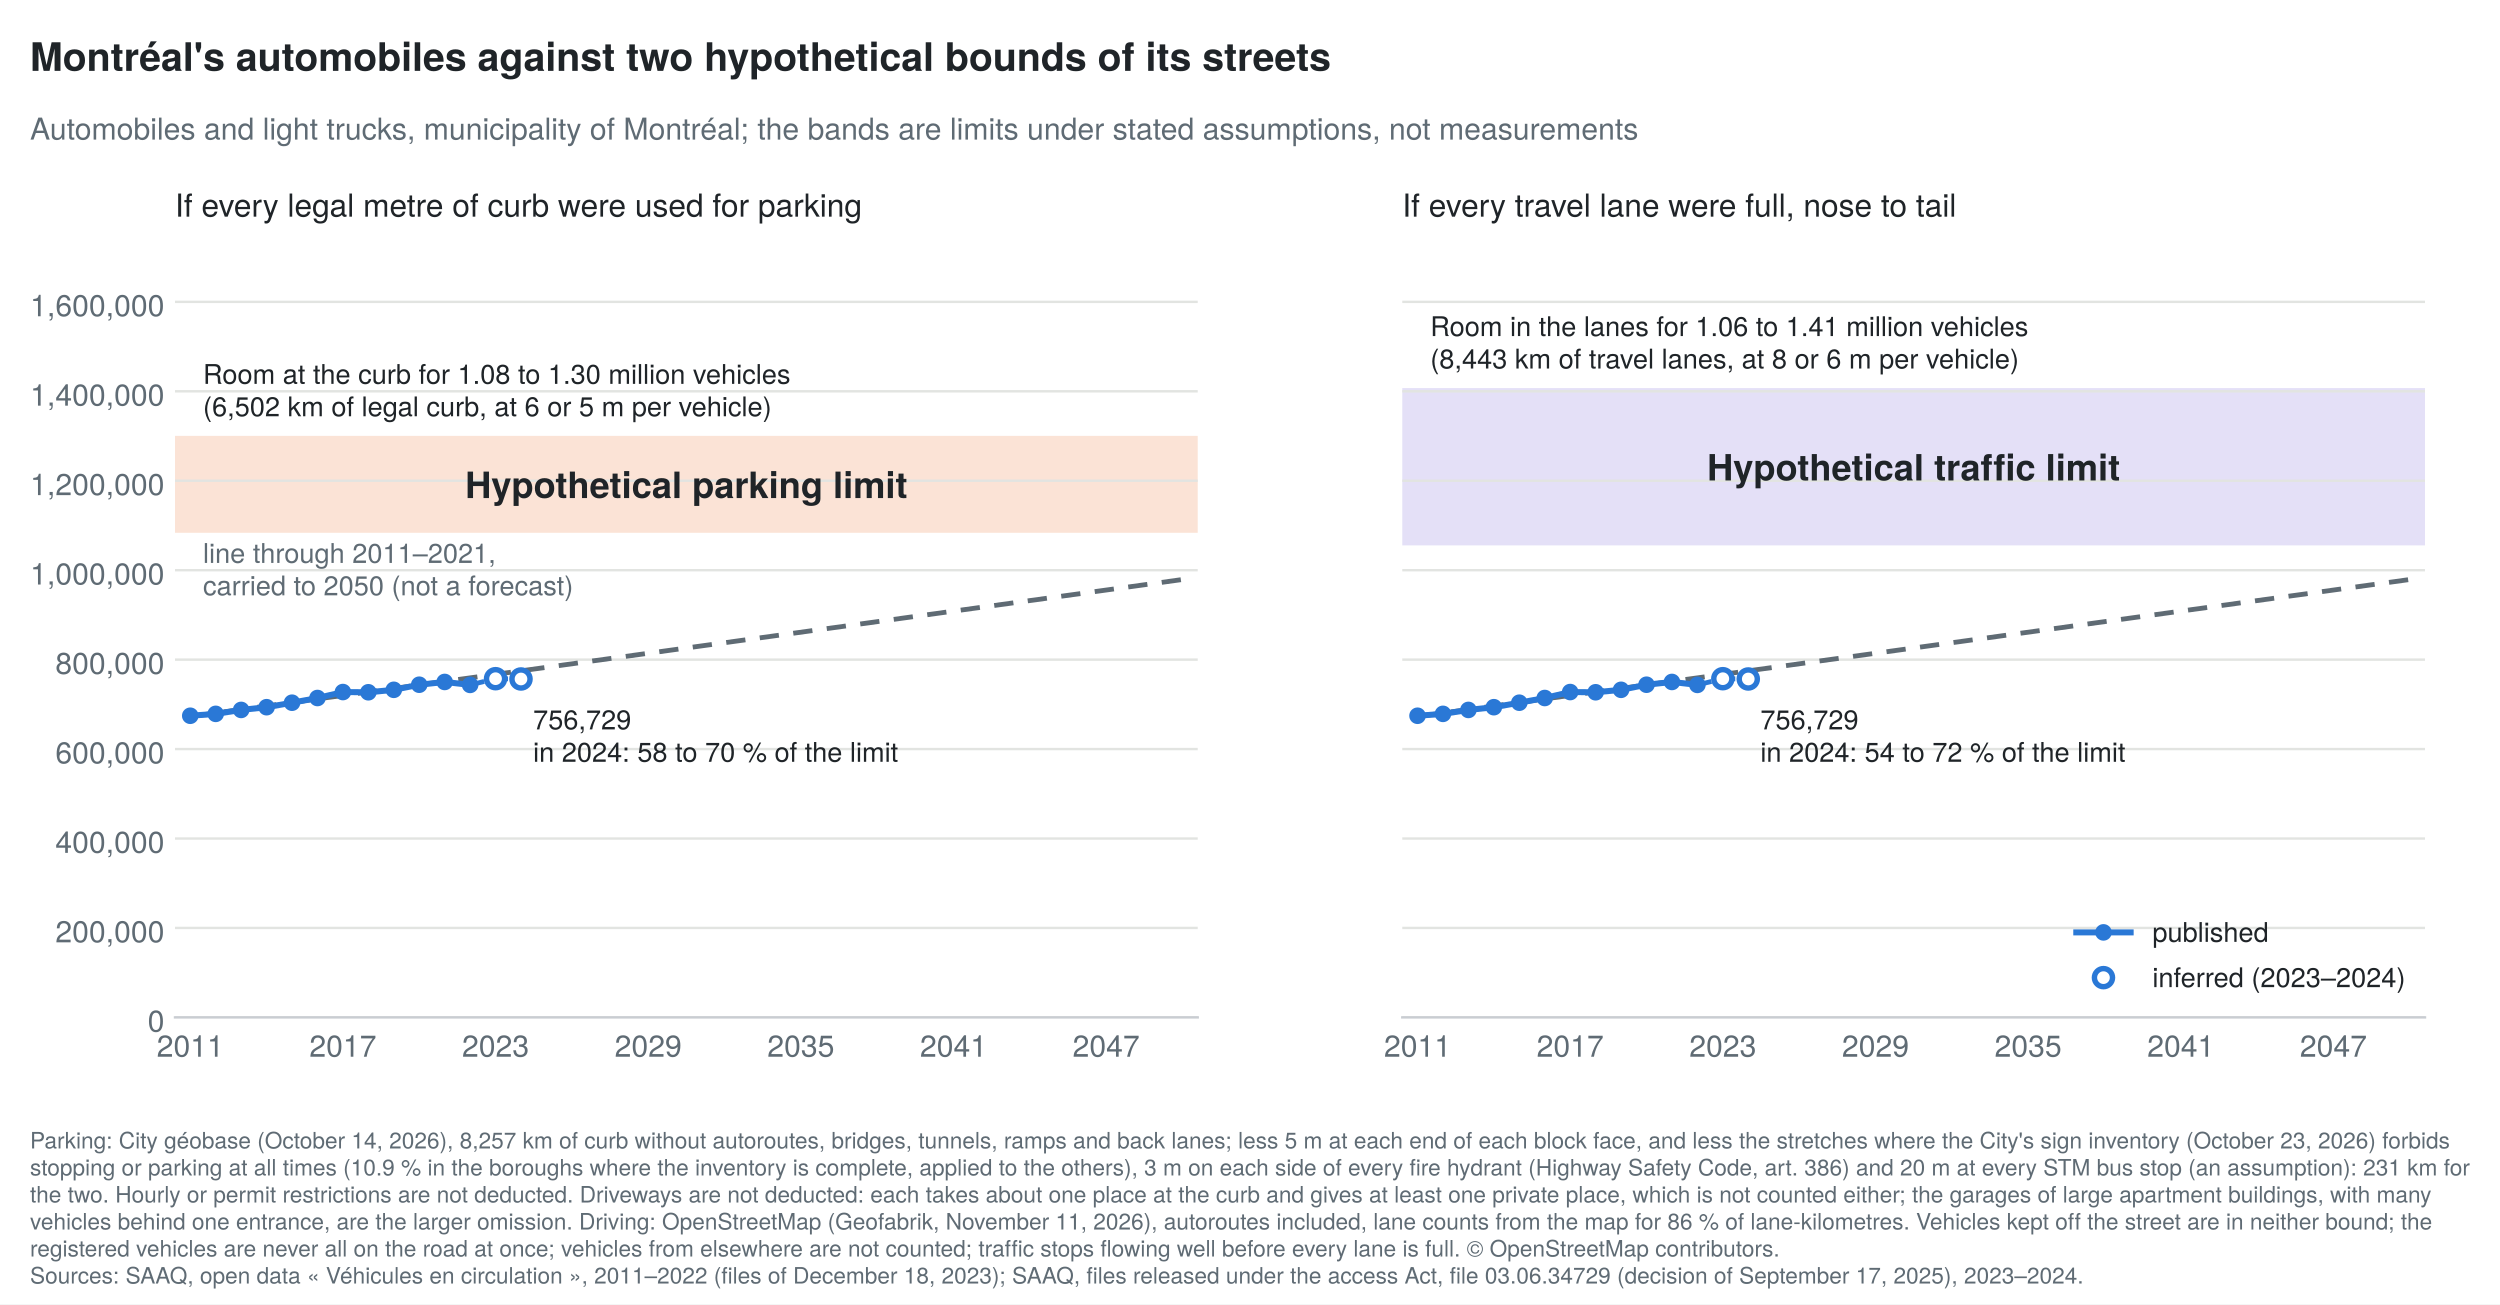
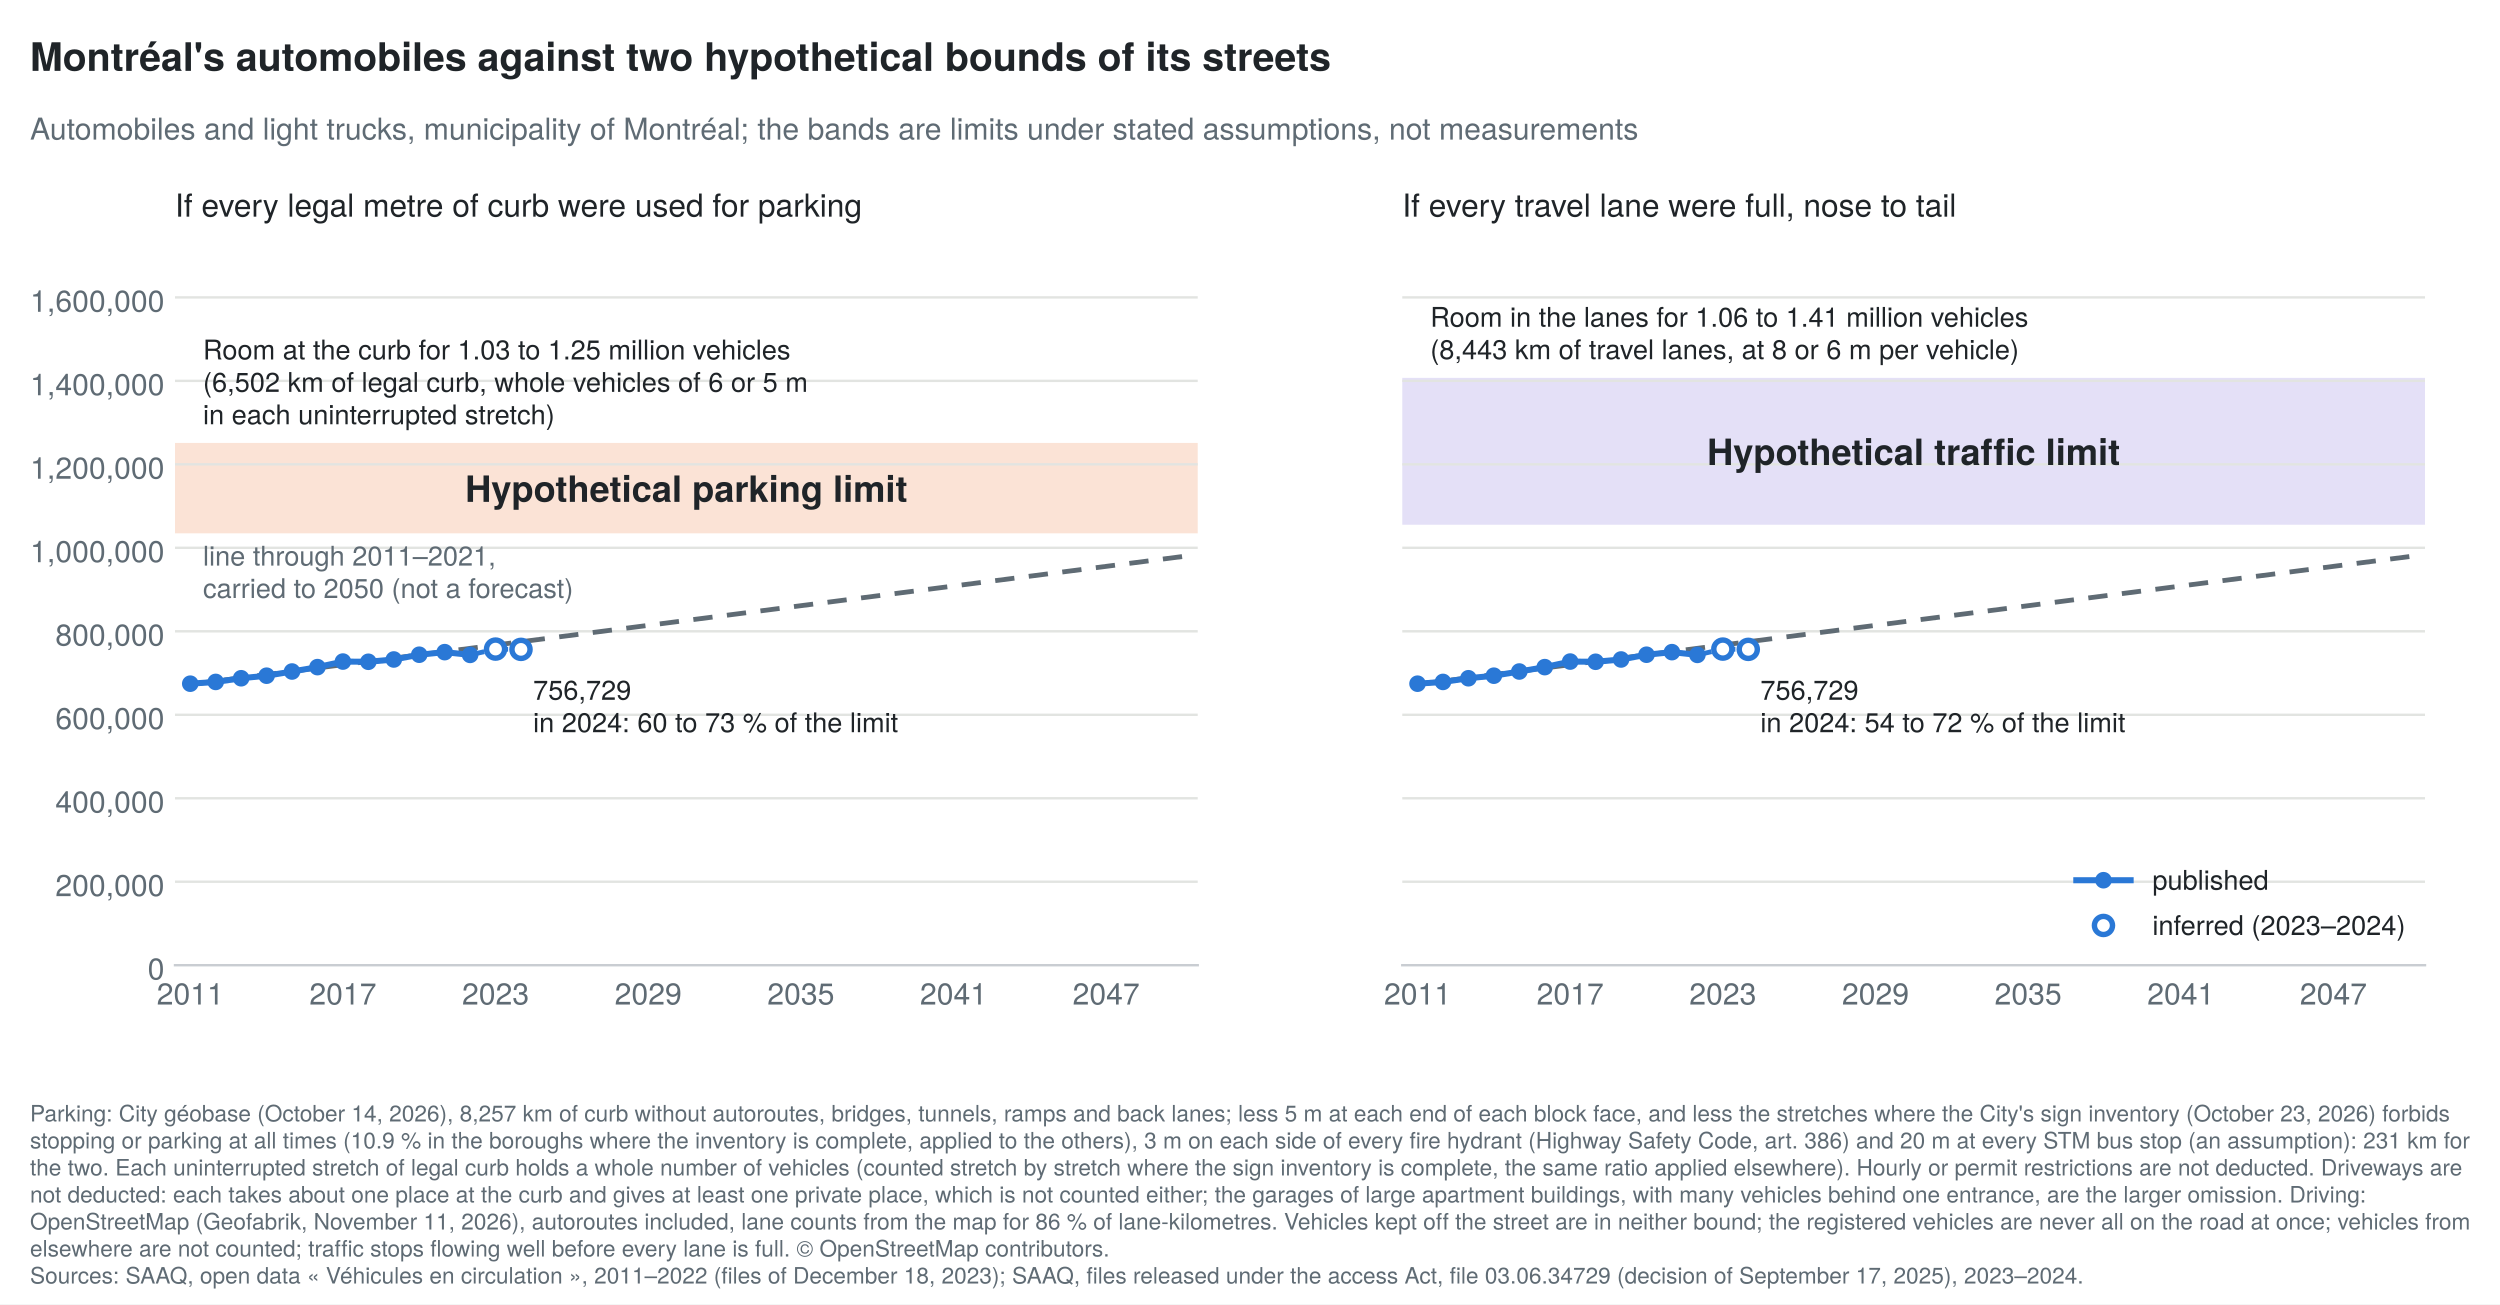
<svg xmlns="http://www.w3.org/2000/svg" xmlns:xlink="http://www.w3.org/1999/xlink" width="828pt" height="432pt" viewBox="0 0 828 432" version="1.1">
  <defs>
    <style type="text/css">*{stroke-linejoin: round; stroke-linecap: butt}</style>
  </defs>
  <g id="figure_1">
    <g id="patch_1">
      <path d="M 0 432  L 828 432  L 828 0  L 0 0  z " style="fill: #ffffff" />
    </g>
    <g id="axes_1">
      <g id="patch_2">
-         <path d="M 57.96 336.96  L 396.687 336.96  L 396.687 77.76  L 57.96 77.76  z " style="fill: #ffffff" />
+         <path d="M 57.96 319.68  L 396.687 319.68  L 396.687 77.76  L 57.96 77.76  z " style="fill: #ffffff" />
      </g>
      <g id="patch_3">
-         <path d="M 57.96 176.455  L 396.687 176.455  L 396.687 144.354  L 57.96 144.354  z " clip-path="url(#p8604d88300)" style="fill: #fbe3d6" />
+         <path d="M 57.96 176.644  L 396.687 176.644  L 396.687 146.71  L 57.96 146.71  z " clip-path="url(#p5681ea1dde)" style="fill: #fbe3d6" />
      </g>
      <g id="matplotlib.axis_1">
        <g id="xtick_1">
          <g id="line2d_1" />
          <g id="text_1">
-             <text style="font-size: 10px; font-family: 'Helvetica Neue'; text-anchor: middle; fill: #5f6b74" x="63.016" y="349.98" transform="rotate(-0 63.01563 349.98)">2011</text>
+             <text style="font-size: 10px; font-family: 'Helvetica Neue'; text-anchor: middle; fill: #5f6b74" x="63.016" y="332.7" transform="rotate(-0 63.01563 332.7)">2011</text>
          </g>
        </g>
        <g id="xtick_2">
          <g id="line2d_2" />
          <g id="text_2">
-             <text style="font-size: 10px; font-family: 'Helvetica Neue'; text-anchor: middle; fill: #5f6b74" x="113.572" y="349.98" transform="rotate(-0 113.5719 349.98)">2017</text>
+             <text style="font-size: 10px; font-family: 'Helvetica Neue'; text-anchor: middle; fill: #5f6b74" x="113.572" y="332.7" transform="rotate(-0 113.5719 332.7)">2017</text>
          </g>
        </g>
        <g id="xtick_3">
          <g id="line2d_3" />
          <g id="text_3">
-             <text style="font-size: 10px; font-family: 'Helvetica Neue'; text-anchor: middle; fill: #5f6b74" x="164.128" y="349.98" transform="rotate(-0 164.1283 349.98)">2023</text>
+             <text style="font-size: 10px; font-family: 'Helvetica Neue'; text-anchor: middle; fill: #5f6b74" x="164.128" y="332.7" transform="rotate(-0 164.1283 332.7)">2023</text>
          </g>
        </g>
        <g id="xtick_4">
          <g id="line2d_4" />
          <g id="text_4">
-             <text style="font-size: 10px; font-family: 'Helvetica Neue'; text-anchor: middle; fill: #5f6b74" x="214.685" y="349.98" transform="rotate(-0 214.6846 349.98)">2029</text>
+             <text style="font-size: 10px; font-family: 'Helvetica Neue'; text-anchor: middle; fill: #5f6b74" x="214.685" y="332.7" transform="rotate(-0 214.6846 332.7)">2029</text>
          </g>
        </g>
        <g id="xtick_5">
          <g id="line2d_5" />
          <g id="text_5">
-             <text style="font-size: 10px; font-family: 'Helvetica Neue'; text-anchor: middle; fill: #5f6b74" x="265.241" y="349.98" transform="rotate(-0 265.2409 349.98)">2035</text>
+             <text style="font-size: 10px; font-family: 'Helvetica Neue'; text-anchor: middle; fill: #5f6b74" x="265.241" y="332.7" transform="rotate(-0 265.2409 332.7)">2035</text>
          </g>
        </g>
        <g id="xtick_6">
          <g id="line2d_6" />
          <g id="text_6">
-             <text style="font-size: 10px; font-family: 'Helvetica Neue'; text-anchor: middle; fill: #5f6b74" x="315.797" y="349.98" transform="rotate(-0 315.7972 349.98)">2041</text>
+             <text style="font-size: 10px; font-family: 'Helvetica Neue'; text-anchor: middle; fill: #5f6b74" x="315.797" y="332.7" transform="rotate(-0 315.7972 332.7)">2041</text>
          </g>
        </g>
        <g id="xtick_7">
          <g id="line2d_7" />
          <g id="text_7">
-             <text style="font-size: 10px; font-family: 'Helvetica Neue'; text-anchor: middle; fill: #5f6b74" x="366.353" y="349.98" transform="rotate(-0 366.3535 349.98)">2047</text>
+             <text style="font-size: 10px; font-family: 'Helvetica Neue'; text-anchor: middle; fill: #5f6b74" x="366.353" y="332.7" transform="rotate(-0 366.3535 332.7)">2047</text>
          </g>
        </g>
      </g>
      <g id="matplotlib.axis_2">
        <g id="ytick_1">
          <g id="line2d_8">
-             <path d="M 57.96 336.96  L 396.687 336.96  " clip-path="url(#p8604d88300)" style="fill: none; stroke: #e2e4e1; stroke-width: 0.8; stroke-linecap: square" />
+             <path d="M 57.96 319.68  L 396.687 319.68  " clip-path="url(#p5681ea1dde)" style="fill: none; stroke: #e2e4e1; stroke-width: 0.8; stroke-linecap: square" />
          </g>
          <g id="line2d_9" />
          <g id="text_8">
-             <text style="font-size: 10px; font-family: 'Helvetica Neue'; text-anchor: end; fill: #5f6b74" x="54.46" y="341.72" transform="rotate(-0 54.46 341.72)">0</text>
+             <text style="font-size: 10px; font-family: 'Helvetica Neue'; text-anchor: end; fill: #5f6b74" x="54.46" y="324.44" transform="rotate(-0 54.46 324.44)">0</text>
          </g>
        </g>
        <g id="ytick_2">
          <g id="line2d_10">
-             <path d="M 57.96 307.337  L 396.687 307.337  " clip-path="url(#p8604d88300)" style="fill: none; stroke: #e2e4e1; stroke-width: 0.8; stroke-linecap: square" />
+             <path d="M 57.96 292.032  L 396.687 292.032  " clip-path="url(#p5681ea1dde)" style="fill: none; stroke: #e2e4e1; stroke-width: 0.8; stroke-linecap: square" />
          </g>
          <g id="line2d_11" />
          <g id="text_9">
-             <text style="font-size: 10px; font-family: 'Helvetica Neue'; text-anchor: end; fill: #5f6b74" x="54.46" y="312.097" transform="rotate(-0 54.46 312.0971)">200,000</text>
+             <text style="font-size: 10px; font-family: 'Helvetica Neue'; text-anchor: end; fill: #5f6b74" x="54.46" y="296.792" transform="rotate(-0 54.46 296.792)">200,000</text>
          </g>
        </g>
        <g id="ytick_3">
          <g id="line2d_12">
-             <path d="M 57.96 277.714  L 396.687 277.714  " clip-path="url(#p8604d88300)" style="fill: none; stroke: #e2e4e1; stroke-width: 0.8; stroke-linecap: square" />
+             <path d="M 57.96 264.384  L 396.687 264.384  " clip-path="url(#p5681ea1dde)" style="fill: none; stroke: #e2e4e1; stroke-width: 0.8; stroke-linecap: square" />
          </g>
          <g id="line2d_13" />
          <g id="text_10">
-             <text style="font-size: 10px; font-family: 'Helvetica Neue'; text-anchor: end; fill: #5f6b74" x="54.46" y="282.474" transform="rotate(-0 54.46 282.4743)">400,000</text>
+             <text style="font-size: 10px; font-family: 'Helvetica Neue'; text-anchor: end; fill: #5f6b74" x="54.46" y="269.144" transform="rotate(-0 54.46 269.144)">400,000</text>
          </g>
        </g>
        <g id="ytick_4">
          <g id="line2d_14">
-             <path d="M 57.96 248.091  L 396.687 248.091  " clip-path="url(#p8604d88300)" style="fill: none; stroke: #e2e4e1; stroke-width: 0.8; stroke-linecap: square" />
+             <path d="M 57.96 236.736  L 396.687 236.736  " clip-path="url(#p5681ea1dde)" style="fill: none; stroke: #e2e4e1; stroke-width: 0.8; stroke-linecap: square" />
          </g>
          <g id="line2d_15" />
          <g id="text_11">
-             <text style="font-size: 10px; font-family: 'Helvetica Neue'; text-anchor: end; fill: #5f6b74" x="54.46" y="252.851" transform="rotate(-0 54.46 252.8514)">600,000</text>
+             <text style="font-size: 10px; font-family: 'Helvetica Neue'; text-anchor: end; fill: #5f6b74" x="54.46" y="241.496" transform="rotate(-0 54.46 241.496)">600,000</text>
          </g>
        </g>
        <g id="ytick_5">
          <g id="line2d_16">
-             <path d="M 57.96 218.469  L 396.687 218.469  " clip-path="url(#p8604d88300)" style="fill: none; stroke: #e2e4e1; stroke-width: 0.8; stroke-linecap: square" />
+             <path d="M 57.96 209.088  L 396.687 209.088  " clip-path="url(#p5681ea1dde)" style="fill: none; stroke: #e2e4e1; stroke-width: 0.8; stroke-linecap: square" />
          </g>
          <g id="line2d_17" />
          <g id="text_12">
-             <text style="font-size: 10px; font-family: 'Helvetica Neue'; text-anchor: end; fill: #5f6b74" x="54.46" y="223.229" transform="rotate(-0 54.46 223.2286)">800,000</text>
+             <text style="font-size: 10px; font-family: 'Helvetica Neue'; text-anchor: end; fill: #5f6b74" x="54.46" y="213.848" transform="rotate(-0 54.46 213.848)">800,000</text>
          </g>
        </g>
        <g id="ytick_6">
          <g id="line2d_18">
-             <path d="M 57.96 188.846  L 396.687 188.846  " clip-path="url(#p8604d88300)" style="fill: none; stroke: #e2e4e1; stroke-width: 0.8; stroke-linecap: square" />
+             <path d="M 57.96 181.44  L 396.687 181.44  " clip-path="url(#p5681ea1dde)" style="fill: none; stroke: #e2e4e1; stroke-width: 0.8; stroke-linecap: square" />
          </g>
          <g id="line2d_19" />
          <g id="text_13">
-             <text style="font-size: 10px; font-family: 'Helvetica Neue'; text-anchor: end; fill: #5f6b74" x="54.46" y="193.606" transform="rotate(-0 54.46 193.6057)">1,000,000</text>
+             <text style="font-size: 10px; font-family: 'Helvetica Neue'; text-anchor: end; fill: #5f6b74" x="54.46" y="186.2" transform="rotate(-0 54.46 186.2)">1,000,000</text>
          </g>
        </g>
        <g id="ytick_7">
          <g id="line2d_20">
-             <path d="M 57.96 159.223  L 396.687 159.223  " clip-path="url(#p8604d88300)" style="fill: none; stroke: #e2e4e1; stroke-width: 0.8; stroke-linecap: square" />
+             <path d="M 57.96 153.792  L 396.687 153.792  " clip-path="url(#p5681ea1dde)" style="fill: none; stroke: #e2e4e1; stroke-width: 0.8; stroke-linecap: square" />
          </g>
          <g id="line2d_21" />
          <g id="text_14">
-             <text style="font-size: 10px; font-family: 'Helvetica Neue'; text-anchor: end; fill: #5f6b74" x="54.46" y="163.983" transform="rotate(-0 54.46 163.9829)">1,200,000</text>
+             <text style="font-size: 10px; font-family: 'Helvetica Neue'; text-anchor: end; fill: #5f6b74" x="54.46" y="158.552" transform="rotate(-0 54.46 158.552)">1,200,000</text>
          </g>
        </g>
        <g id="ytick_8">
          <g id="line2d_22">
-             <path d="M 57.96 129.6  L 396.687 129.6  " clip-path="url(#p8604d88300)" style="fill: none; stroke: #e2e4e1; stroke-width: 0.8; stroke-linecap: square" />
+             <path d="M 57.96 126.144  L 396.687 126.144  " clip-path="url(#p5681ea1dde)" style="fill: none; stroke: #e2e4e1; stroke-width: 0.8; stroke-linecap: square" />
          </g>
          <g id="line2d_23" />
          <g id="text_15">
-             <text style="font-size: 10px; font-family: 'Helvetica Neue'; text-anchor: end; fill: #5f6b74" x="54.46" y="134.36" transform="rotate(-0 54.46 134.36)">1,400,000</text>
+             <text style="font-size: 10px; font-family: 'Helvetica Neue'; text-anchor: end; fill: #5f6b74" x="54.46" y="130.904" transform="rotate(-0 54.46 130.904)">1,400,000</text>
          </g>
        </g>
        <g id="ytick_9">
          <g id="line2d_24">
-             <path d="M 57.96 99.977  L 396.687 99.977  " clip-path="url(#p8604d88300)" style="fill: none; stroke: #e2e4e1; stroke-width: 0.8; stroke-linecap: square" />
+             <path d="M 57.96 98.496  L 396.687 98.496  " clip-path="url(#p5681ea1dde)" style="fill: none; stroke: #e2e4e1; stroke-width: 0.8; stroke-linecap: square" />
          </g>
          <g id="line2d_25" />
          <g id="text_16">
-             <text style="font-size: 10px; font-family: 'Helvetica Neue'; text-anchor: end; fill: #5f6b74" x="54.46" y="104.737" transform="rotate(-0 54.46 104.7371)">1,600,000</text>
+             <text style="font-size: 10px; font-family: 'Helvetica Neue'; text-anchor: end; fill: #5f6b74" x="54.46" y="103.256" transform="rotate(-0 54.46 103.256)">1,600,000</text>
          </g>
        </g>
      </g>
      <g id="line2d_26">
-         <path d="M 63.016 237.304  L 71.442 236.141  L 79.868 234.977  L 88.294 233.814  L 96.72 232.65  L 105.146 231.487  L 113.572 230.324  L 121.998 229.16  L 130.424 227.997  L 138.85 226.833  L 147.276 225.67  L 155.702 224.507  L 164.128 223.343  L 172.554 222.18  L 180.98 221.017  L 189.406 219.853  L 197.832 218.69  L 206.259 217.527  L 214.685 216.363  L 223.111 215.2  L 231.537 214.036  L 239.963 212.873  L 248.389 211.71  L 256.815 210.546  L 265.241 209.383  L 273.667 208.22  L 282.093 207.056  L 290.519 205.893  L 298.945 204.729  L 307.371 203.566  L 315.797 202.403  L 324.223 201.239  L 332.649 200.076  L 341.075 198.913  L 349.501 197.749  L 357.927 196.586  L 366.353 195.422  L 374.78 194.259  L 383.206 193.096  L 391.632 191.932  " clip-path="url(#p8604d88300)" style="fill: none; stroke-dasharray: 6.4,4.8; stroke-dashoffset: 0; stroke: #5f6b74; stroke-width: 1.6" />
+         <path d="M 63.016 226.668  L 71.442 225.582  L 79.868 224.496  L 88.294 223.41  L 96.72 222.324  L 105.146 221.239  L 113.572 220.153  L 121.998 219.067  L 130.424 217.981  L 138.85 216.895  L 147.276 215.81  L 155.702 214.724  L 164.128 213.638  L 172.554 212.552  L 180.98 211.466  L 189.406 210.38  L 197.832 209.295  L 206.259 208.209  L 214.685 207.123  L 223.111 206.037  L 231.537 204.951  L 239.963 203.866  L 248.389 202.78  L 256.815 201.694  L 265.241 200.608  L 273.667 199.522  L 282.093 198.436  L 290.519 197.351  L 298.945 196.265  L 307.371 195.179  L 315.797 194.093  L 324.223 193.007  L 332.649 191.921  L 341.075 190.836  L 349.501 189.75  L 357.927 188.664  L 366.353 187.578  L 374.78 186.492  L 383.206 185.407  L 391.632 184.321  " clip-path="url(#p5681ea1dde)" style="fill: none; stroke-dasharray: 6.4,4.8; stroke-dashoffset: 0; stroke: #5f6b74; stroke-width: 1.6" />
      </g>
      <g id="line2d_27">
-         <path d="M 63.016 237.057  L 71.442 236.432  L 79.868 235.128  L 88.294 234.223  L 96.72 232.738  L 105.146 231.18  L 113.572 229.207  L 121.998 229.281  L 130.424 228.467  L 138.85 226.781  L 147.276 225.864  L 155.702 226.838  " clip-path="url(#p8604d88300)" style="fill: none; stroke: #2a78d6; stroke-width: 2; stroke-linecap: square" />
+         <path d="M 63.016 226.438  L 71.442 225.854  L 79.868 224.637  L 88.294 223.792  L 96.72 222.406  L 105.146 220.952  L 113.572 219.111  L 121.998 219.179  L 130.424 218.42  L 138.85 216.846  L 147.276 215.99  L 155.702 216.899  " clip-path="url(#p5681ea1dde)" style="fill: none; stroke: #2a78d6; stroke-width: 2; stroke-linecap: square" />
        <defs>
-           <path id="m29b2294900" d="M 0 2.25  C 0.597 2.25 1.169 2.013 1.591 1.591  C 2.013 1.169 2.25 0.597 2.25 0  C 2.25 -0.597 2.013 -1.169 1.591 -1.591  C 1.169 -2.013 0.597 -2.25 0 -2.25  C -0.597 -2.25 -1.169 -2.013 -1.591 -1.591  C -2.013 -1.169 -2.25 -0.597 -2.25 0  C -2.25 0.597 -2.013 1.169 -1.591 1.591  C -1.169 2.013 -0.597 2.25 0 2.25  z " style="stroke: #2a78d6" />
+           <path id="m94ec914c10" d="M 0 2.25  C 0.597 2.25 1.169 2.013 1.591 1.591  C 2.013 1.169 2.25 0.597 2.25 0  C 2.25 -0.597 2.013 -1.169 1.591 -1.591  C 1.169 -2.013 0.597 -2.25 0 -2.25  C -0.597 -2.25 -1.169 -2.013 -1.591 -1.591  C -2.013 -1.169 -2.25 -0.597 -2.25 0  C -2.25 0.597 -2.013 1.169 -1.591 1.591  C -1.169 2.013 -0.597 2.25 0 2.25  z " style="stroke: #2a78d6" />
        </defs>
-         <g clip-path="url(#p8604d88300)">
-           <use xlink:href="#m29b2294900" x="63.016" y="237.057" style="fill: #2a78d6; stroke: #2a78d6" />
-           <use xlink:href="#m29b2294900" x="71.442" y="236.432" style="fill: #2a78d6; stroke: #2a78d6" />
-           <use xlink:href="#m29b2294900" x="79.868" y="235.128" style="fill: #2a78d6; stroke: #2a78d6" />
-           <use xlink:href="#m29b2294900" x="88.294" y="234.223" style="fill: #2a78d6; stroke: #2a78d6" />
-           <use xlink:href="#m29b2294900" x="96.72" y="232.738" style="fill: #2a78d6; stroke: #2a78d6" />
-           <use xlink:href="#m29b2294900" x="105.146" y="231.18" style="fill: #2a78d6; stroke: #2a78d6" />
-           <use xlink:href="#m29b2294900" x="113.572" y="229.207" style="fill: #2a78d6; stroke: #2a78d6" />
-           <use xlink:href="#m29b2294900" x="121.998" y="229.281" style="fill: #2a78d6; stroke: #2a78d6" />
-           <use xlink:href="#m29b2294900" x="130.424" y="228.467" style="fill: #2a78d6; stroke: #2a78d6" />
-           <use xlink:href="#m29b2294900" x="138.85" y="226.781" style="fill: #2a78d6; stroke: #2a78d6" />
-           <use xlink:href="#m29b2294900" x="147.276" y="225.864" style="fill: #2a78d6; stroke: #2a78d6" />
-           <use xlink:href="#m29b2294900" x="155.702" y="226.838" style="fill: #2a78d6; stroke: #2a78d6" />
+         <g clip-path="url(#p5681ea1dde)">
+           <use xlink:href="#m94ec914c10" x="63.016" y="226.438" style="fill: #2a78d6; stroke: #2a78d6" />
+           <use xlink:href="#m94ec914c10" x="71.442" y="225.854" style="fill: #2a78d6; stroke: #2a78d6" />
+           <use xlink:href="#m94ec914c10" x="79.868" y="224.637" style="fill: #2a78d6; stroke: #2a78d6" />
+           <use xlink:href="#m94ec914c10" x="88.294" y="223.792" style="fill: #2a78d6; stroke: #2a78d6" />
+           <use xlink:href="#m94ec914c10" x="96.72" y="222.406" style="fill: #2a78d6; stroke: #2a78d6" />
+           <use xlink:href="#m94ec914c10" x="105.146" y="220.952" style="fill: #2a78d6; stroke: #2a78d6" />
+           <use xlink:href="#m94ec914c10" x="113.572" y="219.111" style="fill: #2a78d6; stroke: #2a78d6" />
+           <use xlink:href="#m94ec914c10" x="121.998" y="219.179" style="fill: #2a78d6; stroke: #2a78d6" />
+           <use xlink:href="#m94ec914c10" x="130.424" y="218.42" style="fill: #2a78d6; stroke: #2a78d6" />
+           <use xlink:href="#m94ec914c10" x="138.85" y="216.846" style="fill: #2a78d6; stroke: #2a78d6" />
+           <use xlink:href="#m94ec914c10" x="147.276" y="215.99" style="fill: #2a78d6; stroke: #2a78d6" />
+           <use xlink:href="#m94ec914c10" x="155.702" y="216.899" style="fill: #2a78d6; stroke: #2a78d6" />
        </g>
      </g>
      <g id="line2d_28">
-         <path d="M 155.702 226.838  L 164.128 224.782  L 172.554 224.878  " clip-path="url(#p8604d88300)" style="fill: none; stroke-dasharray: 4.8,3.2; stroke-dashoffset: 0; stroke: #2a78d6; stroke-width: 1.6" />
+         <path d="M 155.702 216.899  L 164.128 214.98  L 172.554 215.07  " clip-path="url(#p5681ea1dde)" style="fill: none; stroke-dasharray: 4.8,3.2; stroke-dashoffset: 0; stroke: #2a78d6; stroke-width: 1.6" />
      </g>
      <g id="line2d_29">
        <defs>
-           <path id="m1fdbd1fc80" d="M 0 3  C 0.796 3 1.559 2.684 2.121 2.121  C 2.684 1.559 3 0.796 3 0  C 3 -0.796 2.684 -1.559 2.121 -2.121  C 1.559 -2.684 0.796 -3 0 -3  C -0.796 -3 -1.559 -2.684 -2.121 -2.121  C -2.684 -1.559 -3 -0.796 -3 0  C -3 0.796 -2.684 1.559 -2.121 2.121  C -1.559 2.684 -0.796 3 0 3  z " style="stroke: #2a78d6; stroke-width: 1.8" />
+           <path id="m65adc24b52" d="M 0 3  C 0.796 3 1.559 2.684 2.121 2.121  C 2.684 1.559 3 0.796 3 0  C 3 -0.796 2.684 -1.559 2.121 -2.121  C 1.559 -2.684 0.796 -3 0 -3  C -0.796 -3 -1.559 -2.684 -2.121 -2.121  C -2.684 -1.559 -3 -0.796 -3 0  C -3 0.796 -2.684 1.559 -2.121 2.121  C -1.559 2.684 -0.796 3 0 3  z " style="stroke: #2a78d6; stroke-width: 1.8" />
        </defs>
-         <g clip-path="url(#p8604d88300)">
-           <use xlink:href="#m1fdbd1fc80" x="164.128" y="224.782" style="fill: #ffffff; stroke: #2a78d6; stroke-width: 1.8" />
-           <use xlink:href="#m1fdbd1fc80" x="172.554" y="224.878" style="fill: #ffffff; stroke: #2a78d6; stroke-width: 1.8" />
+         <g clip-path="url(#p5681ea1dde)">
+           <use xlink:href="#m65adc24b52" x="164.128" y="214.98" style="fill: #ffffff; stroke: #2a78d6; stroke-width: 1.8" />
+           <use xlink:href="#m65adc24b52" x="172.554" y="215.07" style="fill: #ffffff; stroke: #2a78d6; stroke-width: 1.8" />
        </g>
      </g>
      <g id="patch_4">
-         <path d="M 57.96 336.96  L 396.687 336.96  " style="fill: none; stroke: #c9cdd2; stroke-width: 0.8; stroke-linejoin: miter; stroke-linecap: square" />
+         <path d="M 57.96 319.68  L 396.687 319.68  " style="fill: none; stroke: #c9cdd2; stroke-width: 0.8; stroke-linejoin: miter; stroke-linecap: square" />
      </g>
      <g id="text_17">
-         <text style="font-size: 9px; font-family: 'Helvetica Neue'; fill: #1f2428" transform="translate(67.22866 127.1307)">Room at the curb for 1.08 to 1.30 million vehicles</text>
-         <text style="font-size: 9px; font-family: 'Helvetica Neue'; fill: #1f2428" transform="translate(67.22866 137.8677)">(6,502 km of legal curb, at 6 or 5 m per vehicle)</text>
+         <text style="font-size: 9px; font-family: 'Helvetica Neue'; fill: #1f2428" transform="translate(67.22866 119.0453)">Room at the curb for 1.03 to 1.25 million vehicles</text>
+         <text style="font-size: 9px; font-family: 'Helvetica Neue'; fill: #1f2428" transform="translate(67.22866 129.7824)">(6,502 km of legal curb, whole vehicles of 6 or 5 m</text>
+         <text style="font-size: 9px; font-family: 'Helvetica Neue'; fill: #1f2428" transform="translate(67.22866 140.5194)">in each uninterrupted stretch)</text>
      </g>
      <g id="text_18">
-         <text style="font-weight: 700; font-size: 12px; font-family: 'Helvetica Neue'; text-anchor: middle; fill: #1f2428" x="227.324" y="164.953" transform="rotate(-0 227.3236 164.9526)">Hypothetical parking limit</text>
+         <text style="font-weight: 700; font-size: 12px; font-family: 'Helvetica Neue'; text-anchor: middle; fill: #1f2428" x="227.324" y="166.225" transform="rotate(-0 227.3236 166.225)">Hypothetical parking limit</text>
      </g>
      <g id="text_19">
-         <text style="font-size: 9px; font-family: 'Helvetica Neue'; fill: #1f2428" transform="translate(176.5543 241.5716)">756,729</text>
-         <text style="font-size: 9px; font-family: 'Helvetica Neue'; fill: #1f2428" transform="translate(176.5543 252.3086)">in 2024: 58 to 70 % of the limit</text>
+         <text style="font-size: 9px; font-family: 'Helvetica Neue'; fill: #1f2428" transform="translate(176.5543 231.7638)">756,729</text>
+         <text style="font-size: 9px; font-family: 'Helvetica Neue'; fill: #1f2428" transform="translate(176.5543 242.5008)">in 2024: 60 to 73 % of the limit</text>
      </g>
      <g id="text_20">
-         <text style="font-size: 9px; font-family: 'Helvetica Neue'; fill: #5f6b74" transform="translate(67.22866 186.4337)">line through 2011–2021,</text>
-         <text style="font-size: 9px; font-family: 'Helvetica Neue'; fill: #5f6b74" transform="translate(67.22866 197.1707)">carried to 2050 (not a forecast)</text>
+         <text style="font-size: 9px; font-family: 'Helvetica Neue'; fill: #5f6b74" transform="translate(67.22866 187.3224)">line through 2011–2021,</text>
+         <text style="font-size: 9px; font-family: 'Helvetica Neue'; fill: #5f6b74" transform="translate(67.22866 198.0594)">carried to 2050 (not a forecast)</text>
      </g>
      <g id="text_21">
        <text style="font-size: 10.5px; font-family: 'Helvetica Neue'; text-anchor: start; fill: #1f2428" x="57.96" y="71.76" transform="rotate(-0 57.96 71.76)">If every legal metre of curb were used for parking</text>
      </g>
    </g>
    <g id="axes_2">
      <g id="patch_5">
-         <path d="M 464.433 336.96  L 803.16 336.96  L 803.16 77.76  L 464.433 77.76  z " style="fill: #ffffff" />
+         <path d="M 464.433 319.68  L 803.16 319.68  L 803.16 77.76  L 464.433 77.76  z " style="fill: #ffffff" />
      </g>
      <g id="patch_6">
-         <path d="M 464.433 180.642  L 803.16 180.642  L 803.16 128.537  L 464.433 128.537  z " clip-path="url(#pc44fce95f1)" style="fill: #e4e0f7" />
+         <path d="M 464.433 173.784  L 803.16 173.784  L 803.16 125.151  L 464.433 125.151  z " clip-path="url(#p6f8e0851ad)" style="fill: #e4e0f7" />
      </g>
      <g id="matplotlib.axis_3">
        <g id="xtick_8">
          <g id="line2d_30" />
          <g id="text_22">
-             <text style="font-size: 10px; font-family: 'Helvetica Neue'; text-anchor: middle; fill: #5f6b74" x="469.488" y="349.98" transform="rotate(-0 469.4884 349.98)">2011</text>
+             <text style="font-size: 10px; font-family: 'Helvetica Neue'; text-anchor: middle; fill: #5f6b74" x="469.488" y="332.7" transform="rotate(-0 469.4884 332.7)">2011</text>
          </g>
        </g>
        <g id="xtick_9">
          <g id="line2d_31" />
          <g id="text_23">
-             <text style="font-size: 10px; font-family: 'Helvetica Neue'; text-anchor: middle; fill: #5f6b74" x="520.045" y="349.98" transform="rotate(-0 520.0447 349.98)">2017</text>
+             <text style="font-size: 10px; font-family: 'Helvetica Neue'; text-anchor: middle; fill: #5f6b74" x="520.045" y="332.7" transform="rotate(-0 520.0447 332.7)">2017</text>
          </g>
        </g>
        <g id="xtick_10">
          <g id="line2d_32" />
          <g id="text_24">
-             <text style="font-size: 10px; font-family: 'Helvetica Neue'; text-anchor: middle; fill: #5f6b74" x="570.601" y="349.98" transform="rotate(-0 570.601 349.98)">2023</text>
+             <text style="font-size: 10px; font-family: 'Helvetica Neue'; text-anchor: middle; fill: #5f6b74" x="570.601" y="332.7" transform="rotate(-0 570.601 332.7)">2023</text>
          </g>
        </g>
        <g id="xtick_11">
          <g id="line2d_33" />
          <g id="text_25">
-             <text style="font-size: 10px; font-family: 'Helvetica Neue'; text-anchor: middle; fill: #5f6b74" x="621.157" y="349.98" transform="rotate(-0 621.1573 349.98)">2029</text>
+             <text style="font-size: 10px; font-family: 'Helvetica Neue'; text-anchor: middle; fill: #5f6b74" x="621.157" y="332.7" transform="rotate(-0 621.1573 332.7)">2029</text>
          </g>
        </g>
        <g id="xtick_12">
          <g id="line2d_34" />
          <g id="text_26">
-             <text style="font-size: 10px; font-family: 'Helvetica Neue'; text-anchor: middle; fill: #5f6b74" x="671.714" y="349.98" transform="rotate(-0 671.7136 349.98)">2035</text>
+             <text style="font-size: 10px; font-family: 'Helvetica Neue'; text-anchor: middle; fill: #5f6b74" x="671.714" y="332.7" transform="rotate(-0 671.7136 332.7)">2035</text>
          </g>
        </g>
        <g id="xtick_13">
          <g id="line2d_35" />
          <g id="text_27">
-             <text style="font-size: 10px; font-family: 'Helvetica Neue'; text-anchor: middle; fill: #5f6b74" x="722.27" y="349.98" transform="rotate(-0 722.2699 349.98)">2041</text>
+             <text style="font-size: 10px; font-family: 'Helvetica Neue'; text-anchor: middle; fill: #5f6b74" x="722.27" y="332.7" transform="rotate(-0 722.2699 332.7)">2041</text>
          </g>
        </g>
        <g id="xtick_14">
          <g id="line2d_36" />
          <g id="text_28">
-             <text style="font-size: 10px; font-family: 'Helvetica Neue'; text-anchor: middle; fill: #5f6b74" x="772.826" y="349.98" transform="rotate(-0 772.8262 349.98)">2047</text>
+             <text style="font-size: 10px; font-family: 'Helvetica Neue'; text-anchor: middle; fill: #5f6b74" x="772.826" y="332.7" transform="rotate(-0 772.8262 332.7)">2047</text>
          </g>
        </g>
      </g>
      <g id="matplotlib.axis_4">
        <g id="ytick_10">
          <g id="line2d_37">
-             <path d="M 464.433 336.96  L 803.16 336.96  " clip-path="url(#pc44fce95f1)" style="fill: none; stroke: #e2e4e1; stroke-width: 0.8; stroke-linecap: square" />
+             <path d="M 464.433 319.68  L 803.16 319.68  " clip-path="url(#p6f8e0851ad)" style="fill: none; stroke: #e2e4e1; stroke-width: 0.8; stroke-linecap: square" />
          </g>
          <g id="line2d_38" />
        </g>
        <g id="ytick_11">
          <g id="line2d_39">
-             <path d="M 464.433 307.337  L 803.16 307.337  " clip-path="url(#pc44fce95f1)" style="fill: none; stroke: #e2e4e1; stroke-width: 0.8; stroke-linecap: square" />
+             <path d="M 464.433 292.032  L 803.16 292.032  " clip-path="url(#p6f8e0851ad)" style="fill: none; stroke: #e2e4e1; stroke-width: 0.8; stroke-linecap: square" />
          </g>
          <g id="line2d_40" />
        </g>
        <g id="ytick_12">
          <g id="line2d_41">
-             <path d="M 464.433 277.714  L 803.16 277.714  " clip-path="url(#pc44fce95f1)" style="fill: none; stroke: #e2e4e1; stroke-width: 0.8; stroke-linecap: square" />
+             <path d="M 464.433 264.384  L 803.16 264.384  " clip-path="url(#p6f8e0851ad)" style="fill: none; stroke: #e2e4e1; stroke-width: 0.8; stroke-linecap: square" />
          </g>
          <g id="line2d_42" />
        </g>
        <g id="ytick_13">
          <g id="line2d_43">
-             <path d="M 464.433 248.091  L 803.16 248.091  " clip-path="url(#pc44fce95f1)" style="fill: none; stroke: #e2e4e1; stroke-width: 0.8; stroke-linecap: square" />
+             <path d="M 464.433 236.736  L 803.16 236.736  " clip-path="url(#p6f8e0851ad)" style="fill: none; stroke: #e2e4e1; stroke-width: 0.8; stroke-linecap: square" />
          </g>
          <g id="line2d_44" />
        </g>
        <g id="ytick_14">
          <g id="line2d_45">
-             <path d="M 464.433 218.469  L 803.16 218.469  " clip-path="url(#pc44fce95f1)" style="fill: none; stroke: #e2e4e1; stroke-width: 0.8; stroke-linecap: square" />
+             <path d="M 464.433 209.088  L 803.16 209.088  " clip-path="url(#p6f8e0851ad)" style="fill: none; stroke: #e2e4e1; stroke-width: 0.8; stroke-linecap: square" />
          </g>
          <g id="line2d_46" />
        </g>
        <g id="ytick_15">
          <g id="line2d_47">
-             <path d="M 464.433 188.846  L 803.16 188.846  " clip-path="url(#pc44fce95f1)" style="fill: none; stroke: #e2e4e1; stroke-width: 0.8; stroke-linecap: square" />
+             <path d="M 464.433 181.44  L 803.16 181.44  " clip-path="url(#p6f8e0851ad)" style="fill: none; stroke: #e2e4e1; stroke-width: 0.8; stroke-linecap: square" />
          </g>
          <g id="line2d_48" />
        </g>
        <g id="ytick_16">
          <g id="line2d_49">
-             <path d="M 464.433 159.223  L 803.16 159.223  " clip-path="url(#pc44fce95f1)" style="fill: none; stroke: #e2e4e1; stroke-width: 0.8; stroke-linecap: square" />
+             <path d="M 464.433 153.792  L 803.16 153.792  " clip-path="url(#p6f8e0851ad)" style="fill: none; stroke: #e2e4e1; stroke-width: 0.8; stroke-linecap: square" />
          </g>
          <g id="line2d_50" />
        </g>
        <g id="ytick_17">
          <g id="line2d_51">
-             <path d="M 464.433 129.6  L 803.16 129.6  " clip-path="url(#pc44fce95f1)" style="fill: none; stroke: #e2e4e1; stroke-width: 0.8; stroke-linecap: square" />
+             <path d="M 464.433 126.144  L 803.16 126.144  " clip-path="url(#p6f8e0851ad)" style="fill: none; stroke: #e2e4e1; stroke-width: 0.8; stroke-linecap: square" />
          </g>
          <g id="line2d_52" />
        </g>
        <g id="ytick_18">
          <g id="line2d_53">
-             <path d="M 464.433 99.977  L 803.16 99.977  " clip-path="url(#pc44fce95f1)" style="fill: none; stroke: #e2e4e1; stroke-width: 0.8; stroke-linecap: square" />
+             <path d="M 464.433 98.496  L 803.16 98.496  " clip-path="url(#p6f8e0851ad)" style="fill: none; stroke: #e2e4e1; stroke-width: 0.8; stroke-linecap: square" />
          </g>
          <g id="line2d_54" />
        </g>
      </g>
      <g id="line2d_55">
-         <path d="M 469.488 237.304  L 477.914 236.141  L 486.34 234.977  L 494.767 233.814  L 503.193 232.65  L 511.619 231.487  L 520.045 230.324  L 528.471 229.16  L 536.897 227.997  L 545.323 226.833  L 553.749 225.67  L 562.175 224.507  L 570.601 223.343  L 579.027 222.18  L 587.453 221.017  L 595.879 219.853  L 604.305 218.69  L 612.731 217.527  L 621.157 216.363  L 629.583 215.2  L 638.009 214.036  L 646.435 212.873  L 654.861 211.71  L 663.288 210.546  L 671.714 209.383  L 680.14 208.22  L 688.566 207.056  L 696.992 205.893  L 705.418 204.729  L 713.844 203.566  L 722.27 202.403  L 730.696 201.239  L 739.122 200.076  L 747.548 198.913  L 755.974 197.749  L 764.4 196.586  L 772.826 195.422  L 781.252 194.259  L 789.678 193.096  L 798.104 191.932  " clip-path="url(#pc44fce95f1)" style="fill: none; stroke-dasharray: 6.4,4.8; stroke-dashoffset: 0; stroke: #5f6b74; stroke-width: 1.6" />
+         <path d="M 469.488 226.668  L 477.914 225.582  L 486.34 224.496  L 494.767 223.41  L 503.193 222.324  L 511.619 221.239  L 520.045 220.153  L 528.471 219.067  L 536.897 217.981  L 545.323 216.895  L 553.749 215.81  L 562.175 214.724  L 570.601 213.638  L 579.027 212.552  L 587.453 211.466  L 595.879 210.38  L 604.305 209.295  L 612.731 208.209  L 621.157 207.123  L 629.583 206.037  L 638.009 204.951  L 646.435 203.866  L 654.861 202.78  L 663.288 201.694  L 671.714 200.608  L 680.14 199.522  L 688.566 198.436  L 696.992 197.351  L 705.418 196.265  L 713.844 195.179  L 722.27 194.093  L 730.696 193.007  L 739.122 191.921  L 747.548 190.836  L 755.974 189.75  L 764.4 188.664  L 772.826 187.578  L 781.252 186.492  L 789.678 185.407  L 798.104 184.321  " clip-path="url(#p6f8e0851ad)" style="fill: none; stroke-dasharray: 6.4,4.8; stroke-dashoffset: 0; stroke: #5f6b74; stroke-width: 1.6" />
      </g>
      <g id="line2d_56">
-         <path d="M 469.488 237.057  L 477.914 236.432  L 486.34 235.128  L 494.767 234.223  L 503.193 232.738  L 511.619 231.18  L 520.045 229.207  L 528.471 229.281  L 536.897 228.467  L 545.323 226.781  L 553.749 225.864  L 562.175 226.838  " clip-path="url(#pc44fce95f1)" style="fill: none; stroke: #2a78d6; stroke-width: 2; stroke-linecap: square" />
-         <g clip-path="url(#pc44fce95f1)">
-           <use xlink:href="#m29b2294900" x="469.488" y="237.057" style="fill: #2a78d6; stroke: #2a78d6" />
-           <use xlink:href="#m29b2294900" x="477.914" y="236.432" style="fill: #2a78d6; stroke: #2a78d6" />
-           <use xlink:href="#m29b2294900" x="486.34" y="235.128" style="fill: #2a78d6; stroke: #2a78d6" />
-           <use xlink:href="#m29b2294900" x="494.767" y="234.223" style="fill: #2a78d6; stroke: #2a78d6" />
-           <use xlink:href="#m29b2294900" x="503.193" y="232.738" style="fill: #2a78d6; stroke: #2a78d6" />
-           <use xlink:href="#m29b2294900" x="511.619" y="231.18" style="fill: #2a78d6; stroke: #2a78d6" />
-           <use xlink:href="#m29b2294900" x="520.045" y="229.207" style="fill: #2a78d6; stroke: #2a78d6" />
-           <use xlink:href="#m29b2294900" x="528.471" y="229.281" style="fill: #2a78d6; stroke: #2a78d6" />
-           <use xlink:href="#m29b2294900" x="536.897" y="228.467" style="fill: #2a78d6; stroke: #2a78d6" />
-           <use xlink:href="#m29b2294900" x="545.323" y="226.781" style="fill: #2a78d6; stroke: #2a78d6" />
-           <use xlink:href="#m29b2294900" x="553.749" y="225.864" style="fill: #2a78d6; stroke: #2a78d6" />
-           <use xlink:href="#m29b2294900" x="562.175" y="226.838" style="fill: #2a78d6; stroke: #2a78d6" />
+         <path d="M 469.488 226.438  L 477.914 225.854  L 486.34 224.637  L 494.767 223.792  L 503.193 222.406  L 511.619 220.952  L 520.045 219.111  L 528.471 219.179  L 536.897 218.42  L 545.323 216.846  L 553.749 215.99  L 562.175 216.899  " clip-path="url(#p6f8e0851ad)" style="fill: none; stroke: #2a78d6; stroke-width: 2; stroke-linecap: square" />
+         <g clip-path="url(#p6f8e0851ad)">
+           <use xlink:href="#m94ec914c10" x="469.488" y="226.438" style="fill: #2a78d6; stroke: #2a78d6" />
+           <use xlink:href="#m94ec914c10" x="477.914" y="225.854" style="fill: #2a78d6; stroke: #2a78d6" />
+           <use xlink:href="#m94ec914c10" x="486.34" y="224.637" style="fill: #2a78d6; stroke: #2a78d6" />
+           <use xlink:href="#m94ec914c10" x="494.767" y="223.792" style="fill: #2a78d6; stroke: #2a78d6" />
+           <use xlink:href="#m94ec914c10" x="503.193" y="222.406" style="fill: #2a78d6; stroke: #2a78d6" />
+           <use xlink:href="#m94ec914c10" x="511.619" y="220.952" style="fill: #2a78d6; stroke: #2a78d6" />
+           <use xlink:href="#m94ec914c10" x="520.045" y="219.111" style="fill: #2a78d6; stroke: #2a78d6" />
+           <use xlink:href="#m94ec914c10" x="528.471" y="219.179" style="fill: #2a78d6; stroke: #2a78d6" />
+           <use xlink:href="#m94ec914c10" x="536.897" y="218.42" style="fill: #2a78d6; stroke: #2a78d6" />
+           <use xlink:href="#m94ec914c10" x="545.323" y="216.846" style="fill: #2a78d6; stroke: #2a78d6" />
+           <use xlink:href="#m94ec914c10" x="553.749" y="215.99" style="fill: #2a78d6; stroke: #2a78d6" />
+           <use xlink:href="#m94ec914c10" x="562.175" y="216.899" style="fill: #2a78d6; stroke: #2a78d6" />
        </g>
      </g>
      <g id="line2d_57">
-         <path d="M 562.175 226.838  L 570.601 224.782  L 579.027 224.878  " clip-path="url(#pc44fce95f1)" style="fill: none; stroke-dasharray: 4.8,3.2; stroke-dashoffset: 0; stroke: #2a78d6; stroke-width: 1.6" />
+         <path d="M 562.175 216.899  L 570.601 214.98  L 579.027 215.07  " clip-path="url(#p6f8e0851ad)" style="fill: none; stroke-dasharray: 4.8,3.2; stroke-dashoffset: 0; stroke: #2a78d6; stroke-width: 1.6" />
      </g>
      <g id="line2d_58">
-         <g clip-path="url(#pc44fce95f1)">
-           <use xlink:href="#m1fdbd1fc80" x="570.601" y="224.782" style="fill: #ffffff; stroke: #2a78d6; stroke-width: 1.8" />
-           <use xlink:href="#m1fdbd1fc80" x="579.027" y="224.878" style="fill: #ffffff; stroke: #2a78d6; stroke-width: 1.8" />
+         <g clip-path="url(#p6f8e0851ad)">
+           <use xlink:href="#m65adc24b52" x="570.601" y="214.98" style="fill: #ffffff; stroke: #2a78d6; stroke-width: 1.8" />
+           <use xlink:href="#m65adc24b52" x="579.027" y="215.07" style="fill: #ffffff; stroke: #2a78d6; stroke-width: 1.8" />
        </g>
      </g>
      <g id="patch_7">
-         <path d="M 464.433 336.96  L 803.16 336.96  " style="fill: none; stroke: #c9cdd2; stroke-width: 0.8; stroke-linejoin: miter; stroke-linecap: square" />
+         <path d="M 464.433 319.68  L 803.16 319.68  " style="fill: none; stroke: #c9cdd2; stroke-width: 0.8; stroke-linejoin: miter; stroke-linecap: square" />
      </g>
      <g id="text_29">
-         <text style="font-size: 9px; font-family: 'Helvetica Neue'; fill: #1f2428" transform="translate(473.7014 111.3131)">Room in the lanes for 1.06 to 1.41 million vehicles</text>
-         <text style="font-size: 9px; font-family: 'Helvetica Neue'; fill: #1f2428" transform="translate(473.7014 122.0501)">(8,443 km of travel lanes, at 8 or 6 m per vehicle)</text>
+         <text style="font-size: 9px; font-family: 'Helvetica Neue'; fill: #1f2428" transform="translate(473.7014 108.2242)">Room in the lanes for 1.06 to 1.41 million vehicles</text>
+         <text style="font-size: 9px; font-family: 'Helvetica Neue'; fill: #1f2428" transform="translate(473.7014 118.9612)">(8,443 km of travel lanes, at 8 or 6 m per vehicle)</text>
      </g>
      <g id="text_30">
-         <text style="font-weight: 700; font-size: 12px; font-family: 'Helvetica Neue'; text-anchor: middle; fill: #1f2428" x="633.796" y="159.137" transform="rotate(-0 633.7964 159.1375)">Hypothetical traffic limit</text>
+         <text style="font-weight: 700; font-size: 12px; font-family: 'Helvetica Neue'; text-anchor: middle; fill: #1f2428" x="633.796" y="154.016" transform="rotate(-0 633.7964 154.0155)">Hypothetical traffic limit</text>
      </g>
      <g id="text_31">
-         <text style="font-size: 9px; font-family: 'Helvetica Neue'; fill: #1f2428" transform="translate(583.027 241.5716)">756,729</text>
-         <text style="font-size: 9px; font-family: 'Helvetica Neue'; fill: #1f2428" transform="translate(583.027 252.3086)">in 2024: 54 to 72 % of the limit</text>
+         <text style="font-size: 9px; font-family: 'Helvetica Neue'; fill: #1f2428" transform="translate(583.027 231.7638)">756,729</text>
+         <text style="font-size: 9px; font-family: 'Helvetica Neue'; fill: #1f2428" transform="translate(583.027 242.5008)">in 2024: 54 to 72 % of the limit</text>
      </g>
      <g id="text_32">
        <text style="font-size: 10.5px; font-family: 'Helvetica Neue'; text-anchor: start; fill: #1f2428" x="464.433" y="71.76" transform="rotate(-0 464.4327 71.76)">If every travel lane were full, nose to tail</text>
      </g>
      <g id="legend_1">
        <g id="line2d_59">
-           <path d="M 687.668 308.808  L 696.668 308.808  L 705.668 308.808  " style="fill: none; stroke: #2a78d6; stroke-width: 2; stroke-linecap: square" />
+           <path d="M 687.668 291.528  L 696.668 291.528  L 705.668 291.528  " style="fill: none; stroke: #2a78d6; stroke-width: 2; stroke-linecap: square" />
          <g>
-             <use xlink:href="#m29b2294900" x="696.668" y="308.808" style="fill: #2a78d6; stroke: #2a78d6" />
+             <use xlink:href="#m94ec914c10" x="696.668" y="291.528" style="fill: #2a78d6; stroke: #2a78d6" />
          </g>
        </g>
        <g id="text_33">
-           <text style="font-size: 9px; font-family: 'Helvetica Neue'; text-anchor: start; fill: #1f2428" x="712.867" y="311.958" transform="rotate(-0 712.8675 311.958)">published</text>
+           <text style="font-size: 9px; font-family: 'Helvetica Neue'; text-anchor: start; fill: #1f2428" x="712.867" y="294.678" transform="rotate(-0 712.8675 294.678)">published</text>
        </g>
        <g id="line2d_60">
          <g>
-             <use xlink:href="#m1fdbd1fc80" x="696.668" y="323.793" style="fill: #ffffff; stroke: #2a78d6; stroke-width: 1.8" />
+             <use xlink:href="#m65adc24b52" x="696.668" y="306.513" style="fill: #ffffff; stroke: #2a78d6; stroke-width: 1.8" />
          </g>
        </g>
        <g id="text_34">
-           <text style="font-size: 9px; font-family: 'Helvetica Neue'; text-anchor: start; fill: #1f2428" x="712.867" y="326.943" transform="rotate(-0 712.8675 326.943)">inferred (2023–2024)</text>
+           <text style="font-size: 9px; font-family: 'Helvetica Neue'; text-anchor: start; fill: #1f2428" x="712.867" y="309.663" transform="rotate(-0 712.8675 309.663)">inferred (2023–2024)</text>
        </g>
      </g>
    </g>
    <g id="text_35">
      <text style="font-weight: 700; font-size: 13px; font-family: 'Helvetica Neue'; text-anchor: start; fill: #1f2428" x="9.936" y="23.475" transform="rotate(-0 9.936 23.475)">Montréal's automobiles against two hypothetical bounds of its streets</text>
    </g>
    <g id="text_36">
      <text style="font-size: 10px; font-family: 'Helvetica Neue'; text-anchor: start; fill: #5f6b74" x="9.936" y="46.24" transform="rotate(-0 9.936 46.24)">Automobiles and light trucks, municipality of Montréal; the bands are limits under stated assumptions, not measurements</text>
    </g>
    <g id="text_37">
-       <text style="font-size: 7.5px; font-family: 'Helvetica Neue'; fill: #5f6b74" transform="translate(9.936 380.376)">Parking: City géobase (October 14, 2026), 8,257 km of curb without autoroutes, bridges, tunnels, ramps and back lanes; less 5 m at each end of each block face, and less the stretches where the City's sign inventory (October 23, 2026) forbids</text>
-       <text style="font-size: 7.5px; font-family: 'Helvetica Neue'; fill: #5f6b74" transform="translate(9.936 389.3235)">stopping or parking at all times (10.9 % in the boroughs where the inventory is complete, applied to the others), 3 m on each side of every fire hydrant (Highway Safety Code, art. 386) and 20 m at every STM bus stop (an assumption): 231 km for</text>
-       <text style="font-size: 7.5px; font-family: 'Helvetica Neue'; fill: #5f6b74" transform="translate(9.936 398.271)">the two. Hourly or permit restrictions are not deducted. Driveways are not deducted: each takes about one place at the curb and gives at least one private place, which is not counted either; the garages of large apartment buildings, with many</text>
-       <text style="font-size: 7.5px; font-family: 'Helvetica Neue'; fill: #5f6b74" transform="translate(9.936 407.2185)">vehicles behind one entrance, are the larger omission. Driving: OpenStreetMap (Geofabrik, November 11, 2026), autoroutes included, lane counts from the map for 86 % of lane-kilometres. Vehicles kept off the street are in neither bound; the</text>
-       <text style="font-size: 7.5px; font-family: 'Helvetica Neue'; fill: #5f6b74" transform="translate(9.936 416.166)">registered vehicles are never all on the road at once; vehicles from elsewhere are not counted; traffic stops flowing well before every lane is full. © OpenStreetMap contributors.</text>
+       <text style="font-size: 7.5px; font-family: 'Helvetica Neue'; fill: #5f6b74" transform="translate(9.936 371.4285)">Parking: City géobase (October 14, 2026), 8,257 km of curb without autoroutes, bridges, tunnels, ramps and back lanes; less 5 m at each end of each block face, and less the stretches where the City's sign inventory (October 23, 2026) forbids</text>
+       <text style="font-size: 7.5px; font-family: 'Helvetica Neue'; fill: #5f6b74" transform="translate(9.936 380.376)">stopping or parking at all times (10.9 % in the boroughs where the inventory is complete, applied to the others), 3 m on each side of every fire hydrant (Highway Safety Code, art. 386) and 20 m at every STM bus stop (an assumption): 231 km for</text>
+       <text style="font-size: 7.5px; font-family: 'Helvetica Neue'; fill: #5f6b74" transform="translate(9.936 389.3235)">the two. Each uninterrupted stretch of legal curb holds a whole number of vehicles (counted stretch by stretch where the sign inventory is complete, the same ratio applied elsewhere). Hourly or permit restrictions are not deducted. Driveways are</text>
+       <text style="font-size: 7.5px; font-family: 'Helvetica Neue'; fill: #5f6b74" transform="translate(9.936 398.271)">not deducted: each takes about one place at the curb and gives at least one private place, which is not counted either; the garages of large apartment buildings, with many vehicles behind one entrance, are the larger omission. Driving:</text>
+       <text style="font-size: 7.5px; font-family: 'Helvetica Neue'; fill: #5f6b74" transform="translate(9.936 407.2185)">OpenStreetMap (Geofabrik, November 11, 2026), autoroutes included, lane counts from the map for 86 % of lane-kilometres. Vehicles kept off the street are in neither bound; the registered vehicles are never all on the road at once; vehicles from</text>
+       <text style="font-size: 7.5px; font-family: 'Helvetica Neue'; fill: #5f6b74" transform="translate(9.936 416.166)">elsewhere are not counted; traffic stops flowing well before every lane is full. © OpenStreetMap contributors.</text>
      <text style="font-size: 7.5px; font-family: 'Helvetica Neue'; fill: #5f6b74" transform="translate(9.936 425.1135)">Sources: SAAQ, open data « Véhicules en circulation », 2011–2022 (files of December 18, 2023); SAAQ, files released under the access Act, file 03.06.34729 (decision of September 17, 2025), 2023–2024.</text>
    </g>
  </g>
  <defs>
-     <clipPath id="p8604d88300">
-       <rect x="57.96" y="77.76" width="338.727" height="259.2" />
+     <clipPath id="p5681ea1dde">
+       <rect x="57.96" y="77.76" width="338.727" height="241.92" />
    </clipPath>
-     <clipPath id="pc44fce95f1">
-       <rect x="464.433" y="77.76" width="338.727" height="259.2" />
+     <clipPath id="p6f8e0851ad">
+       <rect x="464.433" y="77.76" width="338.727" height="241.92" />
    </clipPath>
  </defs>
</svg>
